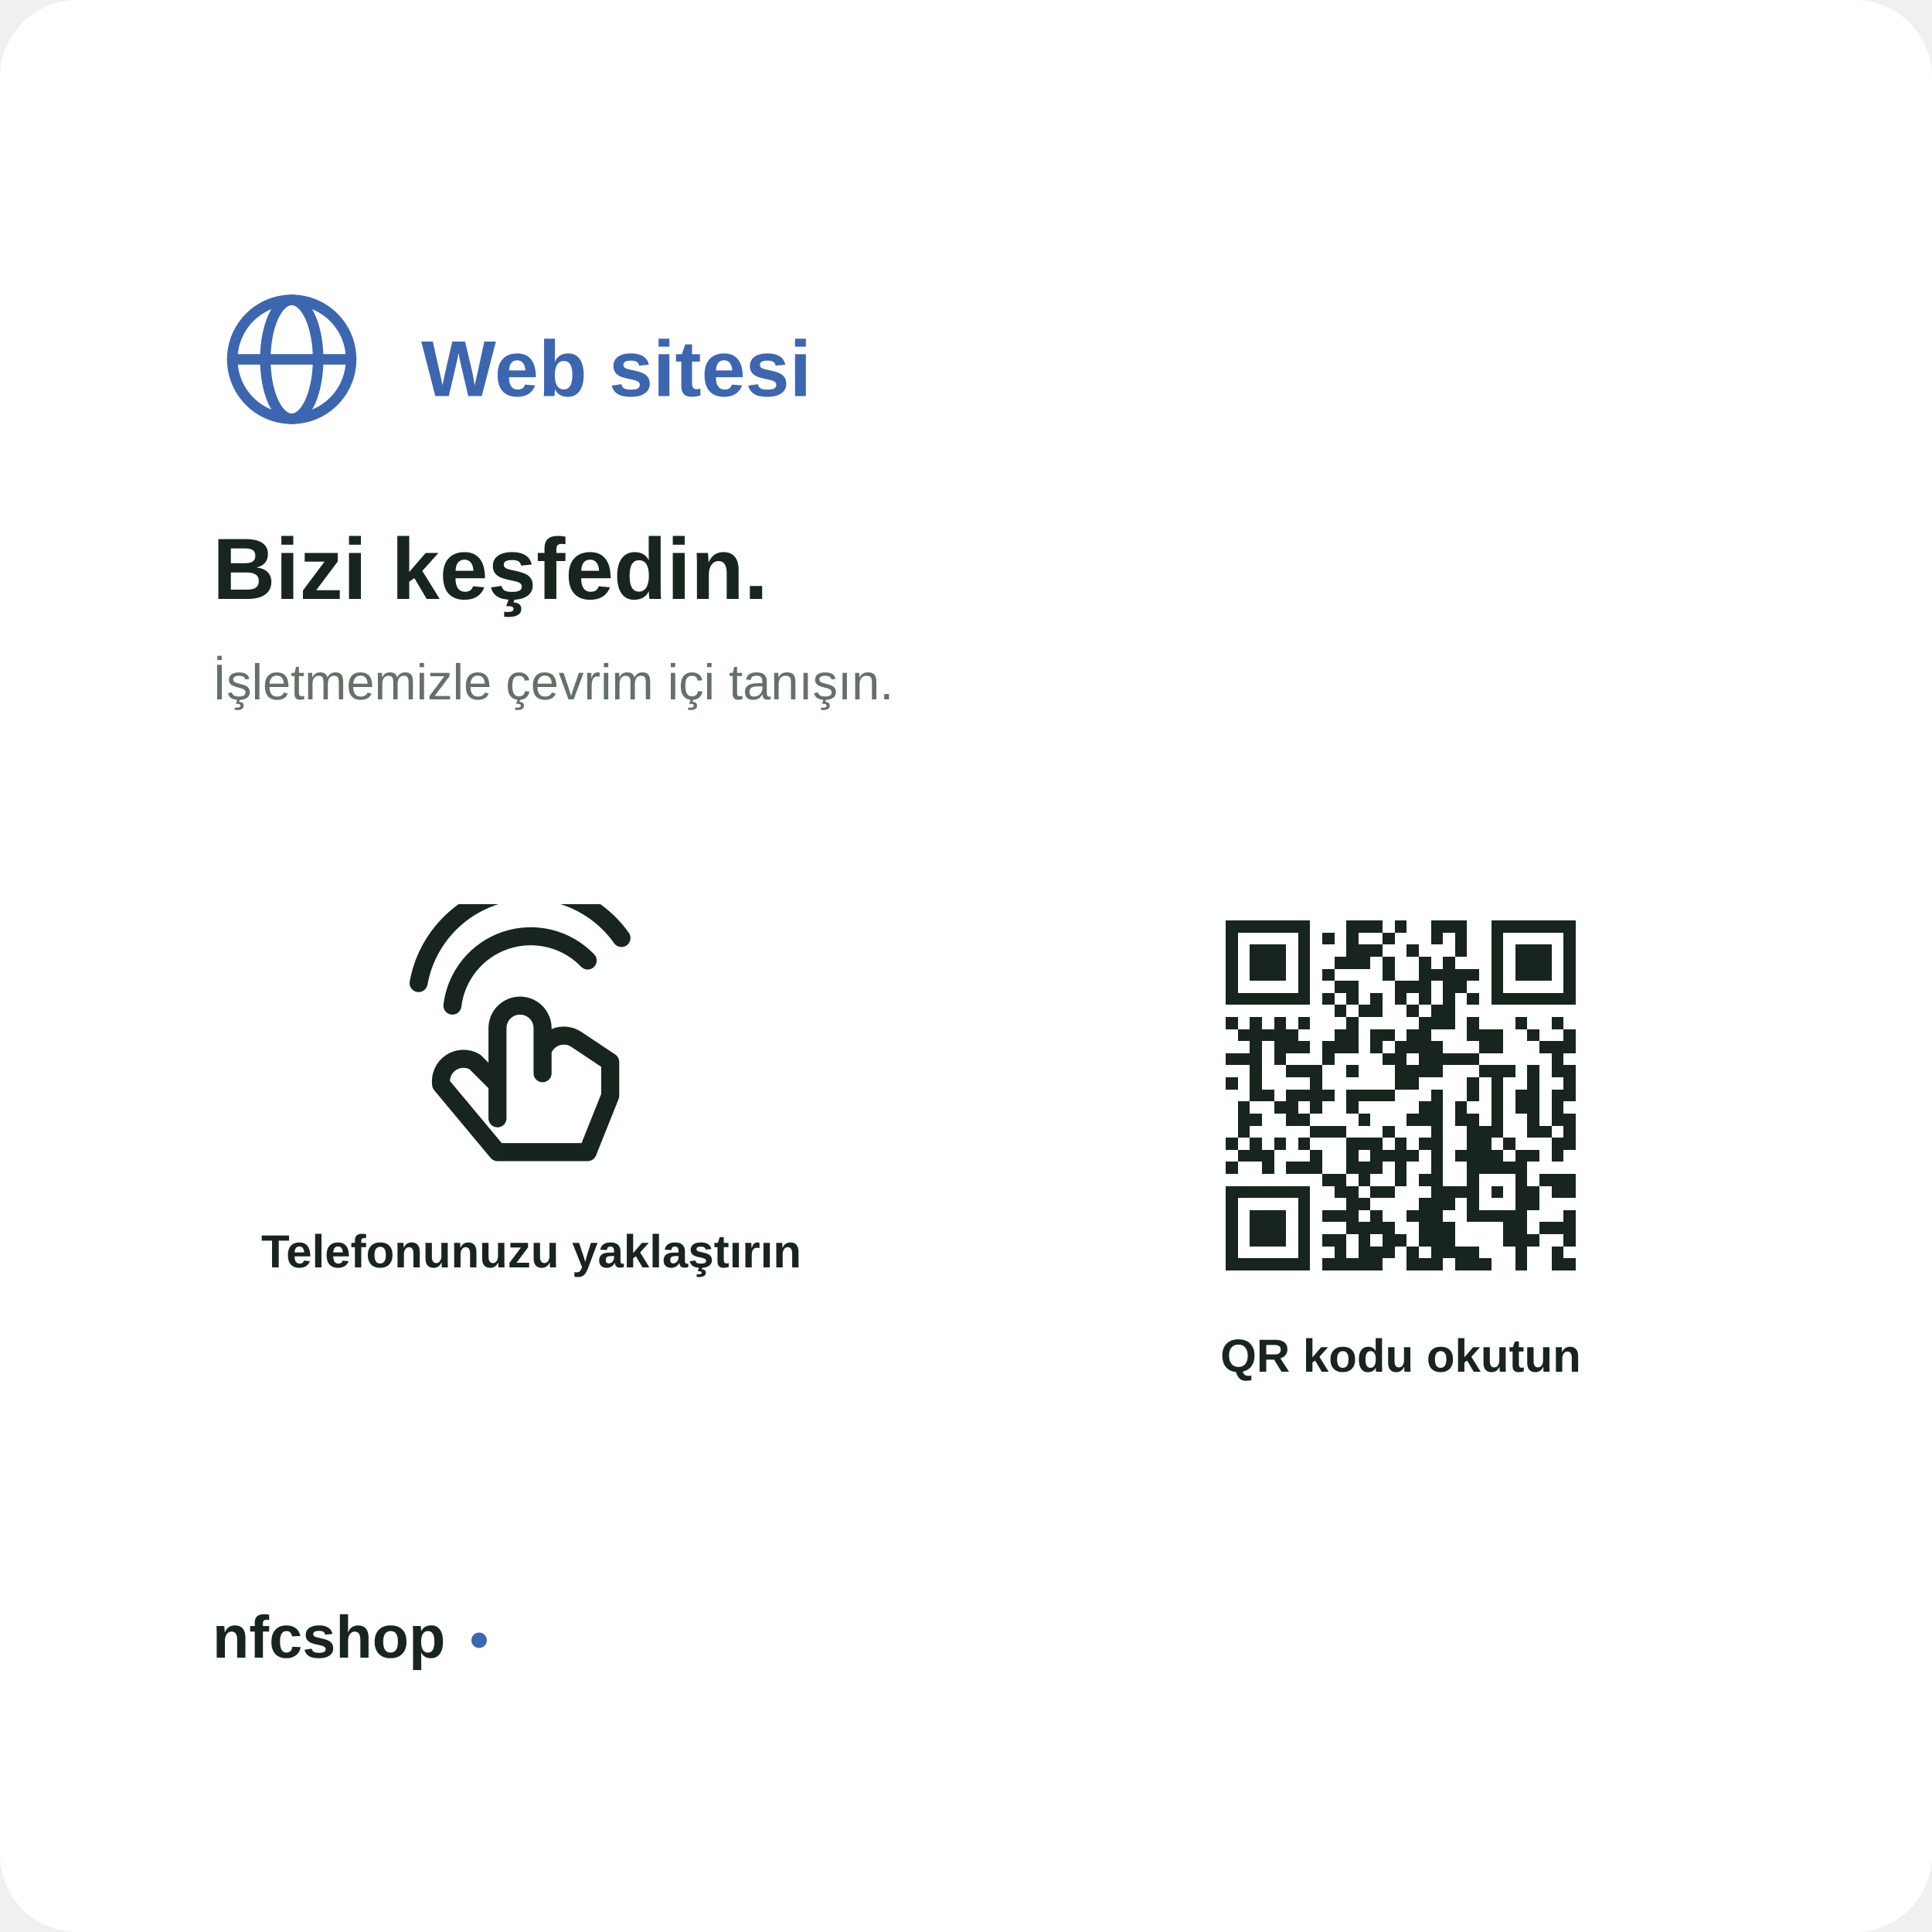
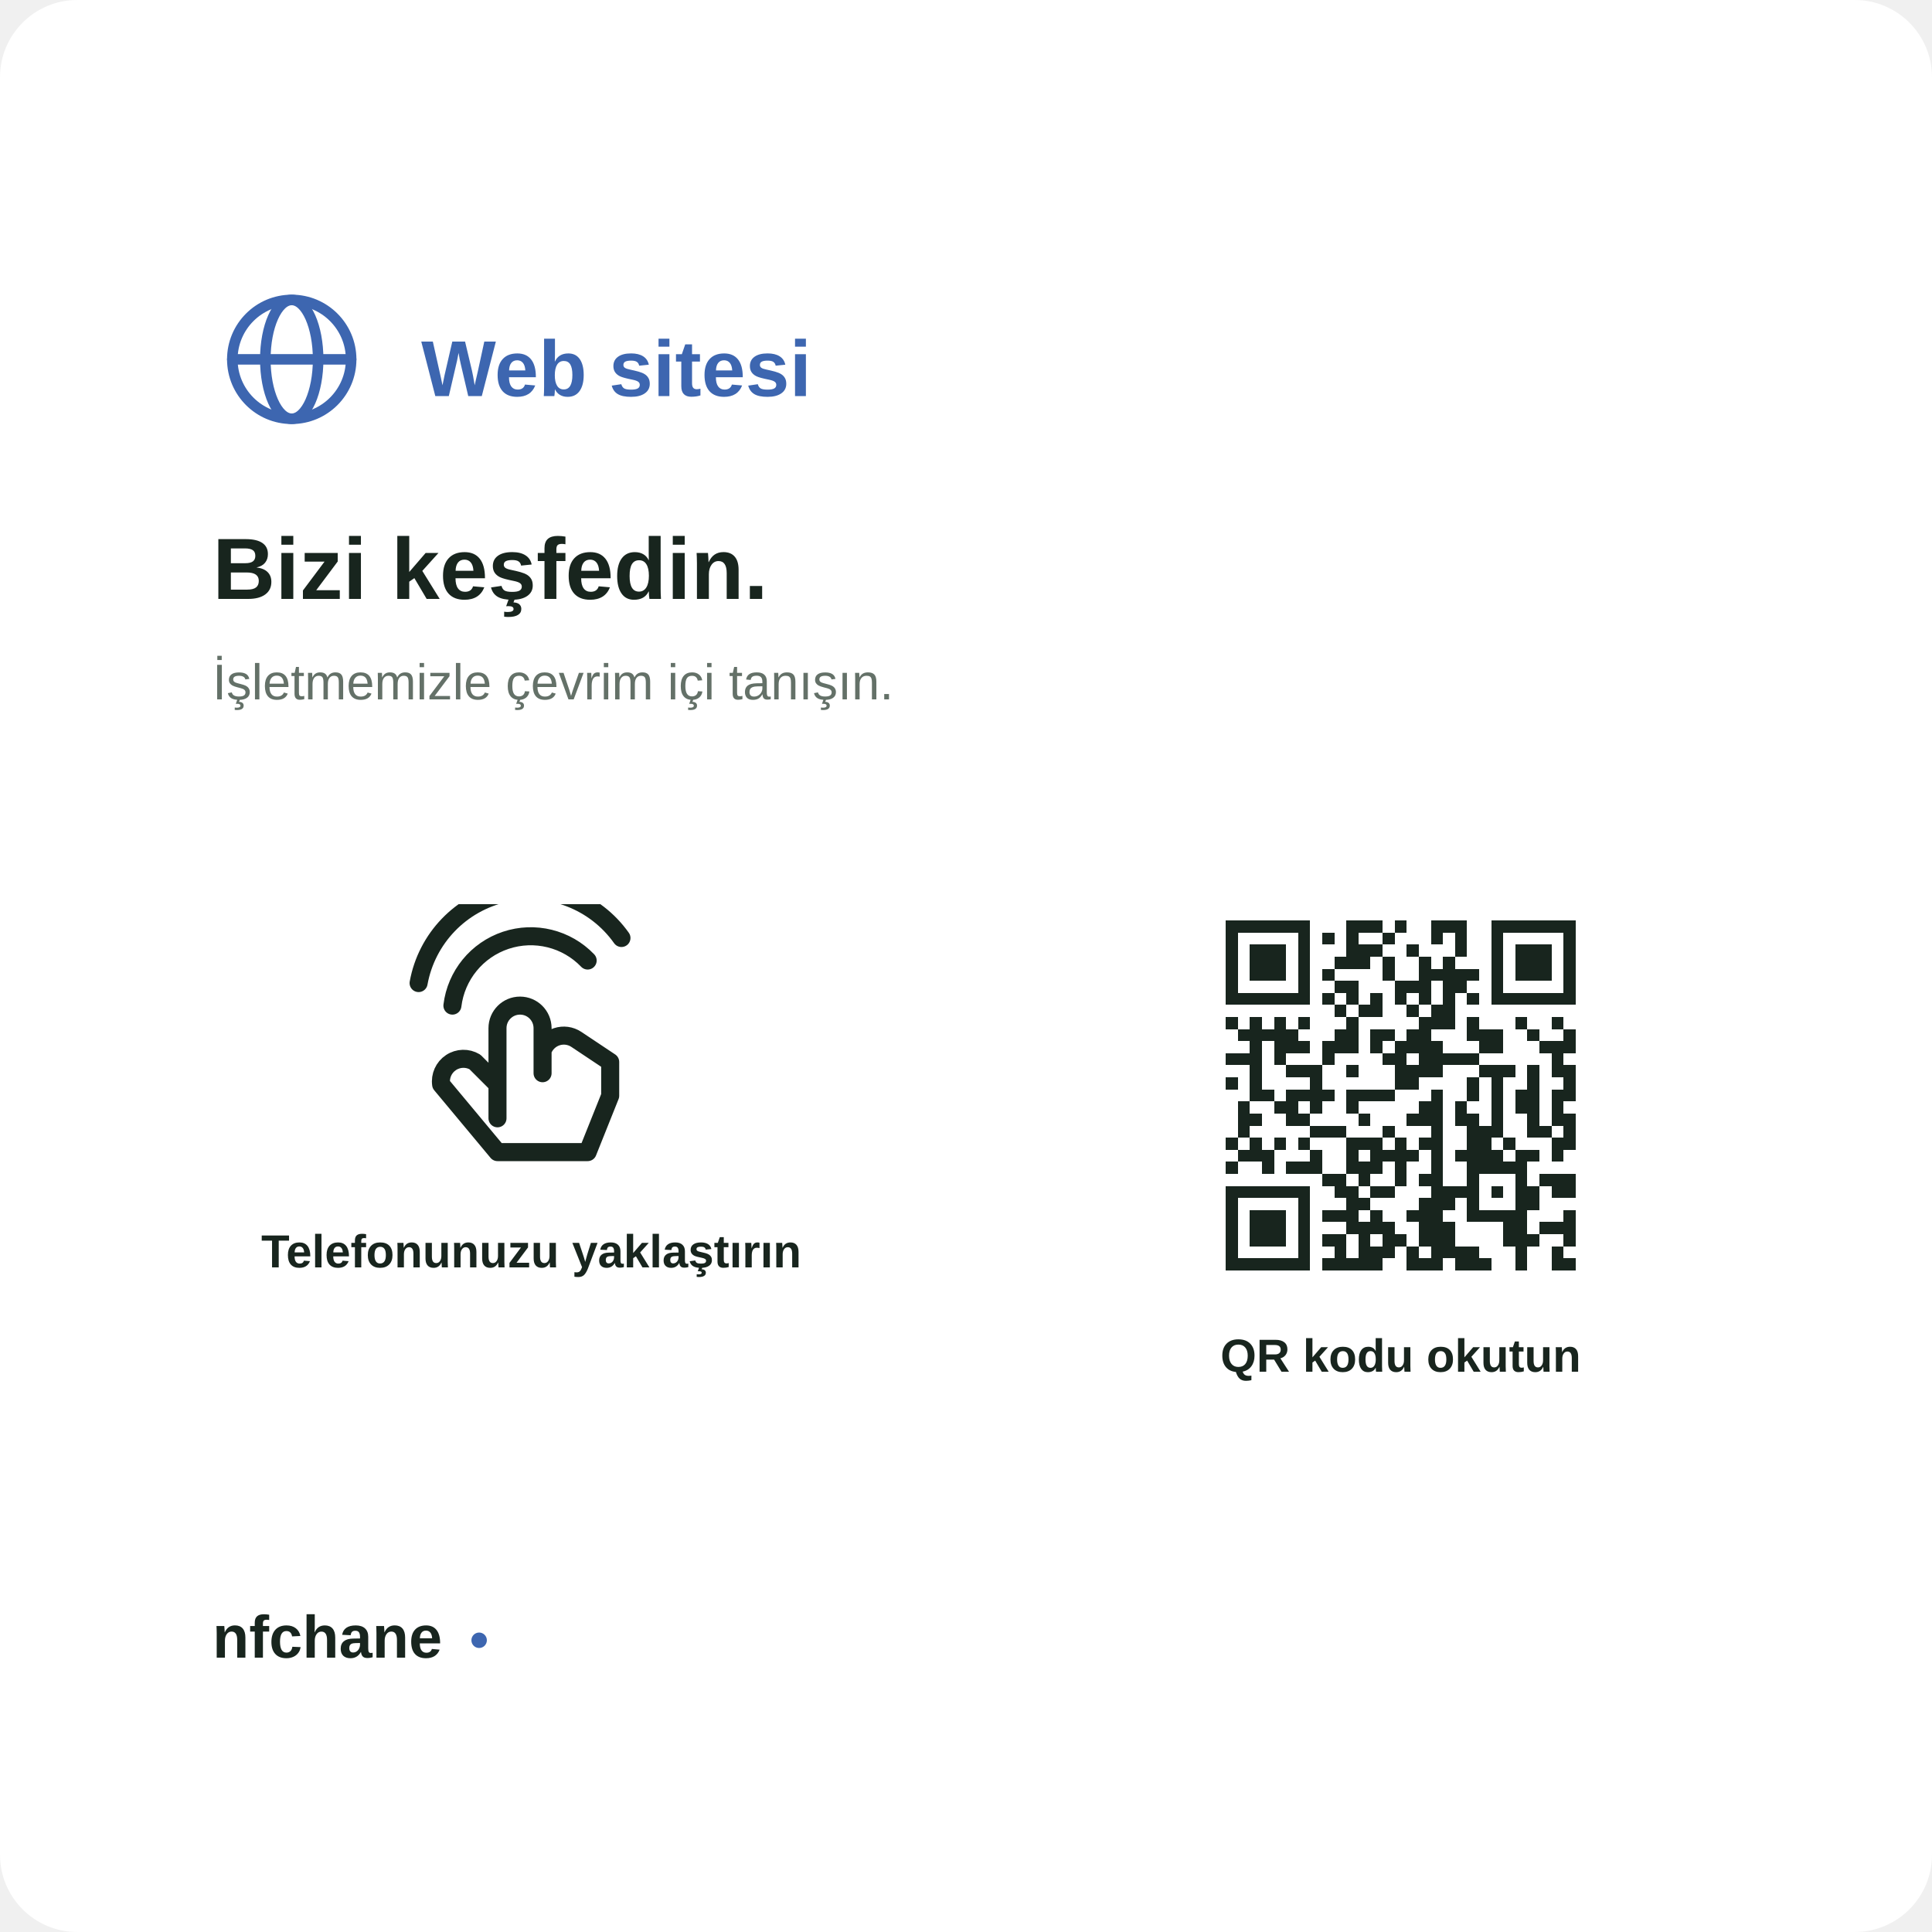
<svg xmlns="http://www.w3.org/2000/svg" width="1000" height="1000" viewBox="0 0 1000 1000">
  <rect width="1000" height="1000" rx="40" fill="#fff" />
  <svg x="110" y="145" width="82" height="82" viewBox="0 0 24 24" fill="none" stroke="#3d66b0" stroke-width="1.6" stroke-linecap="round" stroke-linejoin="round">
    <circle cx="12" cy="12" r="9" />
    <ellipse cx="12" cy="12" rx="4" ry="9" />
    <path d="M3 12h18" />
  </svg>
  <text x="218" y="205" fill="#3d66b0" font-family="Arial, sans-serif" font-size="41" font-weight="600" text-anchor="start">Web sitesi</text>
  <text x="110" y="310" fill="#18251e" font-family="Arial, sans-serif" font-size="45" font-weight="700" text-anchor="start">Bizi keşfedin.</text>
  <text x="110" y="362" fill="#647168" font-family="Arial, sans-serif" font-size="26" font-weight="400" text-anchor="start">İşletmemizle çevrim içi tanışın.</text>
  <svg x="205" y="468" width="140" height="140" viewBox="0 0 24 24" fill="none" stroke="#18251e" stroke-width="1.6" stroke-linecap="round" stroke-linejoin="round">
    <path d="M9 19v-8a2 2 0 0 1 4 0v4-2a2 2 0 0 1 3-1l3 2v3l-2 5H9l-5-6a2 2 0 0 1 3-2l2 2M5 9a7 7 0 0 1 12-4M2 7A10 10 0 0 1 20 3" />
  </svg>
  <text x="275" y="656" fill="#18251e" font-family="Arial, sans-serif" font-size="24" font-weight="600" text-anchor="middle">Telefonunuzu yaklaştırın</text>
  <svg x="622" y="464" width="206" height="206" viewBox="0 0 33 33" shape-rendering="crispEdges">
    <path fill="#ffffff" d="M0 0h33v33H0z" />
    <path stroke="#18251e" d="M2 2.5h7m3 0h3m1 0h1m2 0h3m2 0h7M2 3.5h1m5 0h1m1 0h1m1 0h1m2 0h1m3 0h1m1 0h1m2 0h1m5 0h1M2 4.5h1m1 0h3m1 0h1m3 0h3m2 0h1m3 0h1m2 0h1m1 0h3m1 0h1M2 5.5h1m1 0h3m1 0h1m2 0h3m1 0h1m2 0h1m1 0h1m3 0h1m1 0h3m1 0h1M2 6.5h1m1 0h3m1 0h1m1 0h1m4 0h1m2 0h5m1 0h1m1 0h3m1 0h1M2 7.5h1m5 0h1m2 0h2m3 0h3m1 0h2m2 0h1m5 0h1M2 8.5h7m1 0h1m1 0h1m1 0h1m1 0h1m1 0h1m1 0h1m1 0h1m1 0h7M11 9.5h1m1 0h2m2 0h1m1 0h2M2 10.5h1m1 0h1m1 0h1m1 0h1m3 0h1m5 0h3m1 0h1m3 0h1m2 0h1M3 11.5h5m3 0h2m1 0h2m1 0h2m3 0h3m2 0h1m2 0h1M4 12.5h1m1 0h3m1 0h3m1 0h1m1 0h4m3 0h2m3 0h3M2 13.5h3m1 0h1m3 0h1m4 0h2m1 0h5m6 0h1M4 14.5h1m2 0h3m2 0h1m3 0h4m3 0h3m1 0h1m1 0h2M2 15.5h1m1 0h1m4 0h1m6 0h2m4 0h1m1 0h1m2 0h1m2 0h1M4 16.5h2m1 0h4m1 0h4m3 0h1m2 0h1m1 0h1m1 0h2m1 0h2M3 17.5h1m2 0h2m1 0h1m2 0h1m5 0h2m1 0h1m2 0h1m1 0h2m1 0h1M3 18.5h2m2 0h2m4 0h1m3 0h3m1 0h2m1 0h1m2 0h1m1 0h2M3 19.5h1m5 0h3m3 0h1m3 0h1m2 0h3m2 0h2m1 0h1M2 20.5h1m1 0h1m1 0h1m1 0h1m3 0h3m1 0h1m1 0h2m2 0h2m1 0h1m3 0h2M3 21.5h3m3 0h1m2 0h1m1 0h4m1 0h1m1 0h4m1 0h2m1 0h1M2 22.5h1m2 0h1m1 0h3m2 0h3m1 0h1m2 0h1m2 0h5M10 23.5h2m1 0h1m2 0h1m1 0h2m2 0h1m3 0h1m1 0h3M2 24.5h7m2 0h2m1 0h2m3 0h4m1 0h1m1 0h2m1 0h2M2 25.5h1m5 0h1m3 0h2m4 0h3m1 0h1m3 0h2M2 26.5h1m1 0h3m1 0h1m1 0h3m1 0h1m2 0h3m2 0h5m3 0h1M2 27.5h1m1 0h3m1 0h1m3 0h4m2 0h3m4 0h2m1 0h3M2 28.5h1m1 0h3m1 0h1m1 0h2m1 0h1m1 0h2m1 0h3m4 0h3m2 0h1M2 29.5h1m5 0h1m2 0h1m1 0h3m1 0h1m1 0h4m3 0h1m2 0h1M2 30.5h7m1 0h5m2 0h3m1 0h3m2 0h1m2 0h2" />
  </svg>
  <text x="725" y="710" fill="#18251e" font-family="Arial, sans-serif" font-size="24" font-weight="600" text-anchor="middle">QR kodu okutun</text>
-   <text x="110" y="858" fill="#18251e" font-family="Arial, sans-serif" font-size="31" font-weight="700" text-anchor="start">nfcshop</text>
+   <text x="110" y="858" fill="#18251e" font-family="Arial, sans-serif" font-size="31" font-weight="700" text-anchor="start">nfchane</text>
  <circle cx="248" cy="849" r="4" fill="#3d66b0" />
</svg>
